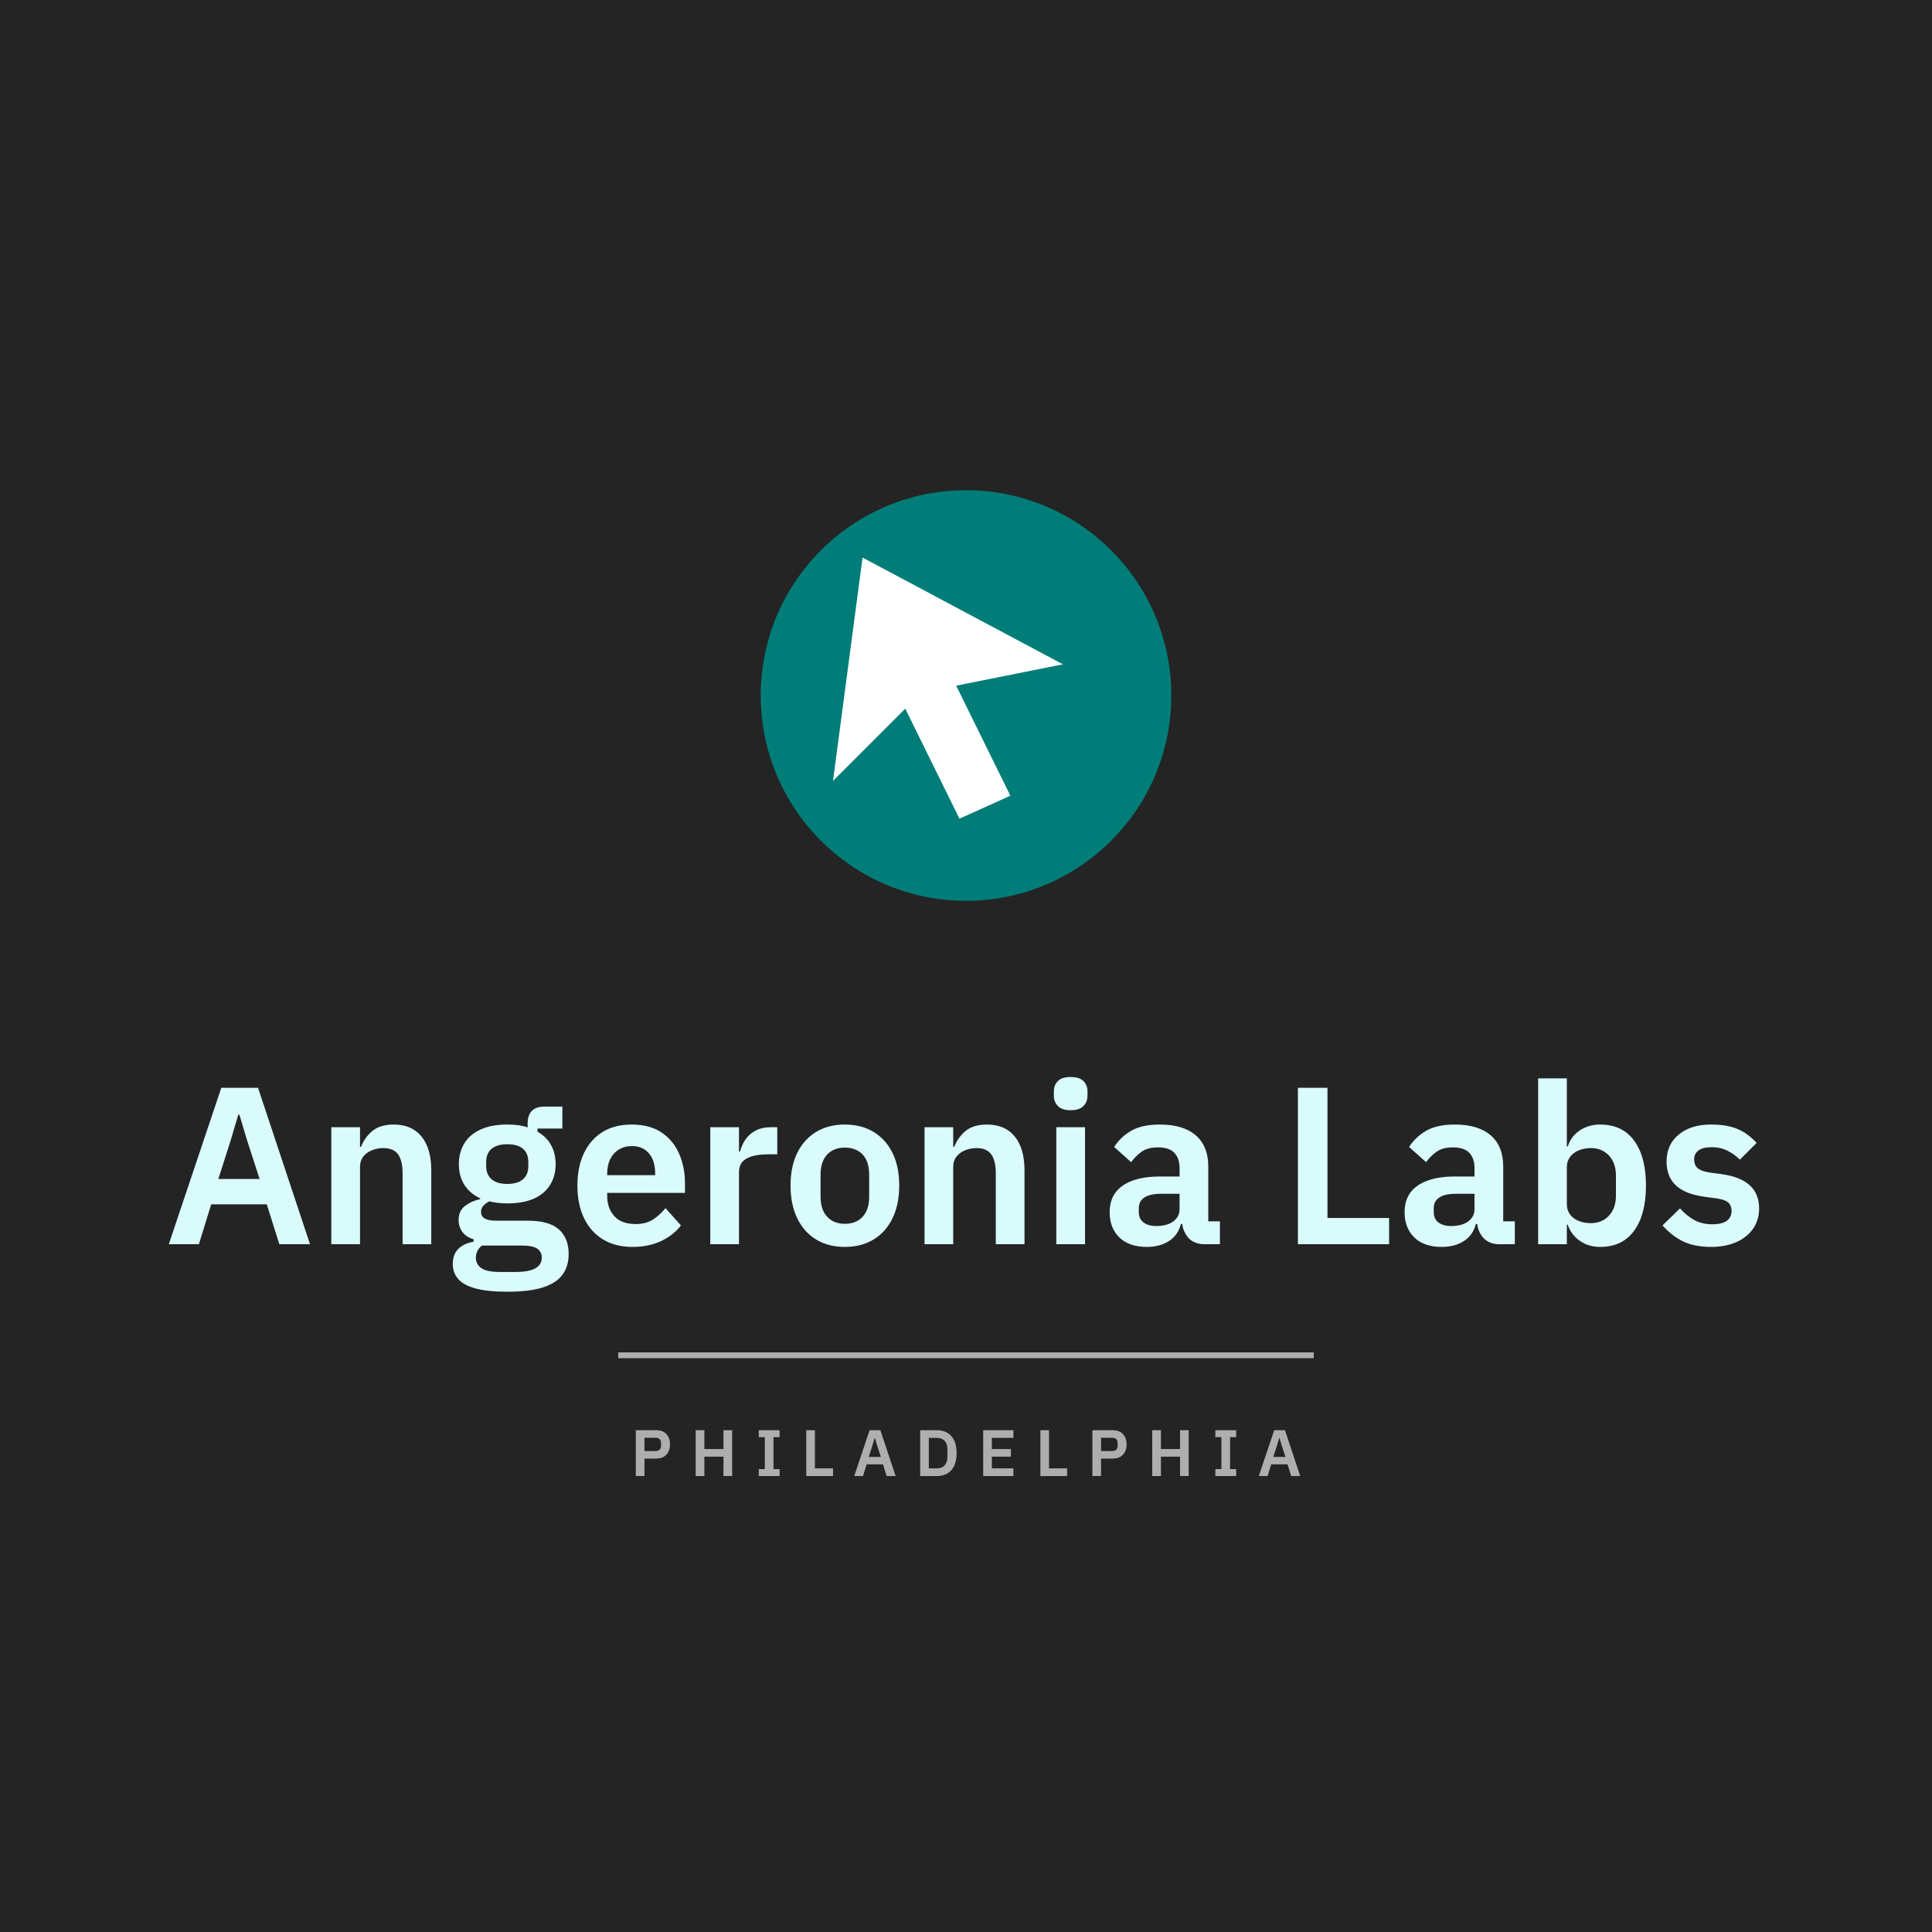
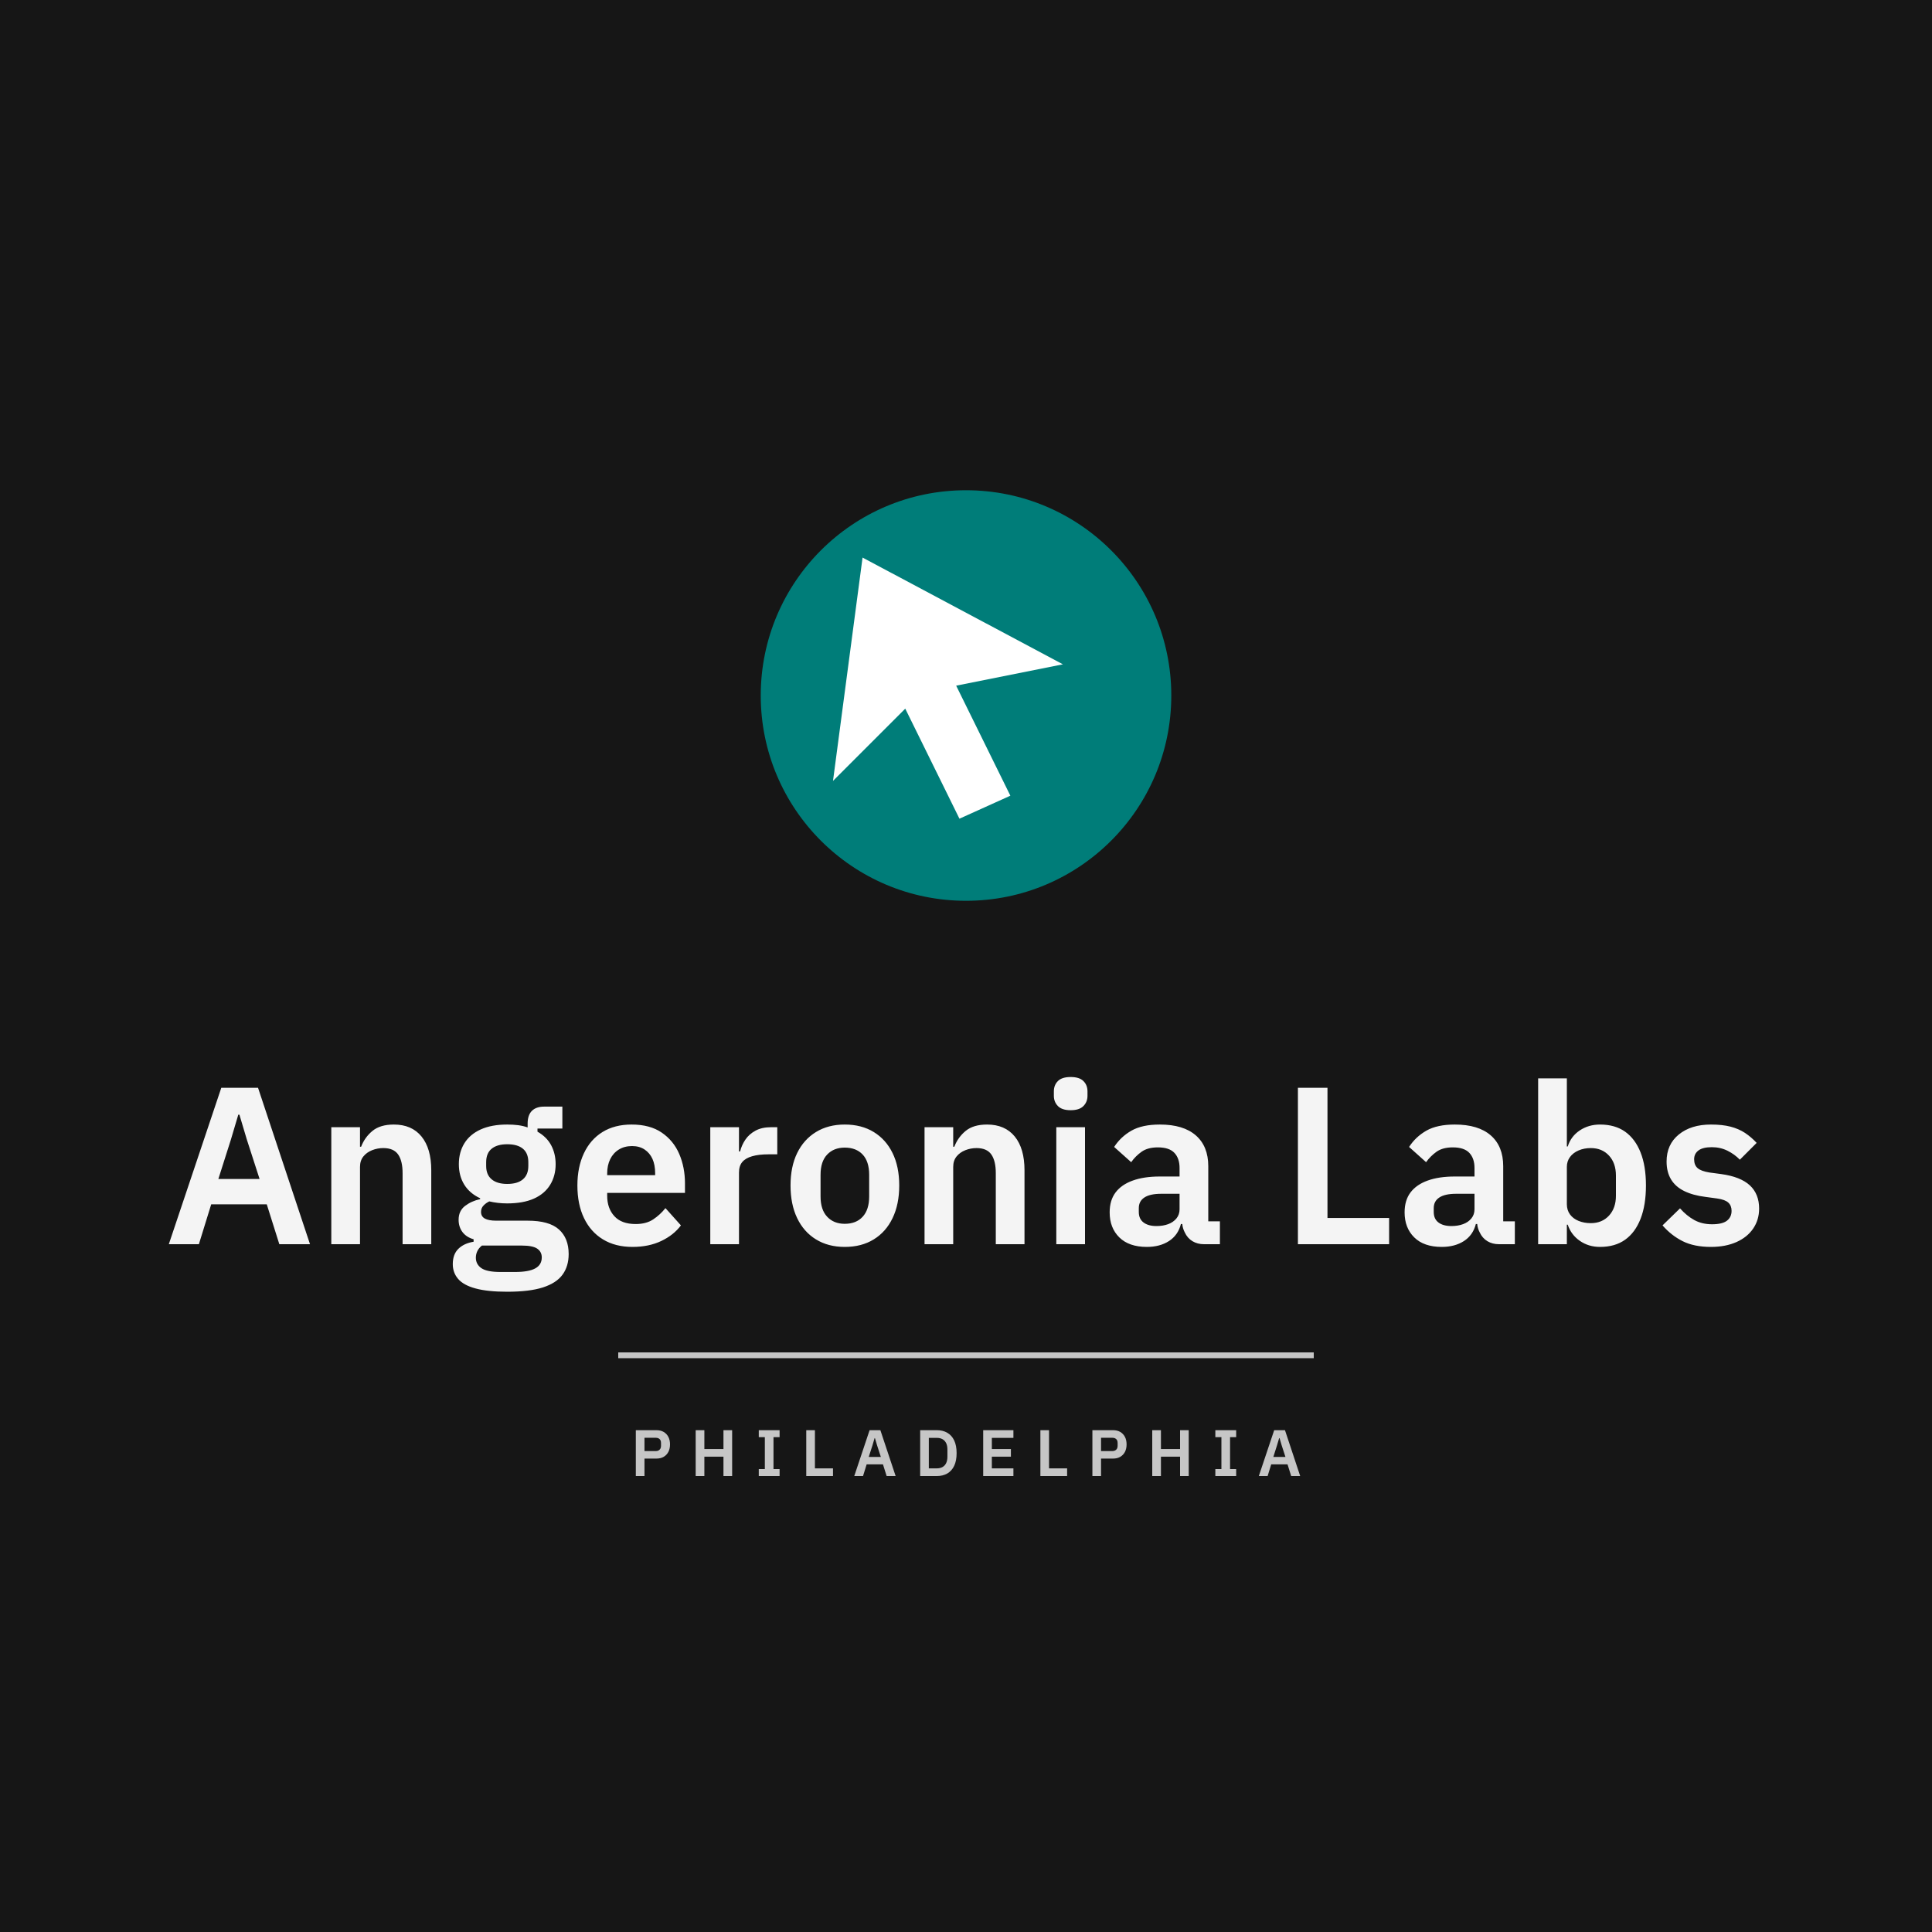
<svg xmlns="http://www.w3.org/2000/svg" width="500" height="500" viewBox="0 0 500 500">
-   <rect width="500" height="500" fill="#242424" />
+   <rect width="500" height="500" fill="#161616" />
  <g transform="translate(175.63 112.00) scale(4.25)">
    <circle cx="17.5" cy="16" r="12.5" fill="#007d79" />
-     <path d="M11.2 7.6 L23.4 14.1 L16.9 15.4 L20.2 22.1 L17.1 23.5 L13.8 16.8 L9.4 21.2 Z" fill="#fff" />
+     <path d="M11.2 7.6 L23.4 14.1 L16.9 15.4 L20.2 22.1 L17.1 23.5 L13.8 16.8 L9.4 21.2 Z" fill="#ffffff" />
  </g>
-   <path d="M66.78 281.52L80.23 322L72.29 322L69.04 311.68L54.66 311.68L51.47 322L43.69 322L57.27 281.52L66.78 281.52M56.51 305.12L67.18 305.12L63.88 294.91L61.96 288.48L61.67 288.48L59.76 294.91L56.51 305.12M93.17 301.99L93.17 322L85.74 322L85.74 291.72L93.17 291.72L93.17 296.77L93.46 296.77Q94.39 294.33 96.39 292.68Q98.39 291.03 101.93 291.03Q106.57 291.03 109.09 294.13Q111.61 297.23 111.61 302.86L111.61 322L104.19 322L104.19 303.61Q104.19 300.42 103.03 298.77Q101.87 297.12 99.20 297.12Q97.69 297.12 96.30 297.67Q94.91 298.22 94.04 299.29Q93.17 300.37 93.17 301.99M147.17 324.55Q147.17 327.68 145.60 329.86Q144.03 332.03 140.55 333.17Q137.07 334.30 131.27 334.30Q126.17 334.30 123.07 333.45Q119.96 332.61 118.57 330.99Q117.18 329.37 117.18 327.16Q117.18 324.61 118.63 323.19Q120.08 321.77 122.57 321.36L122.57 320.72Q120.72 320.20 119.70 318.87Q118.69 317.53 118.69 315.68Q118.69 313.36 120.37 312.08Q122.05 310.81 124.26 310.34L124.26 310.11Q121.53 308.83 120.14 306.57Q118.75 304.31 118.75 301.29Q118.75 298.22 120.17 295.90Q121.59 293.58 124.40 292.30Q127.21 291.03 131.27 291.03Q132.78 291.03 134.12 291.20Q135.45 291.38 136.55 291.78L136.55 290.80Q136.55 288.59 137.65 287.49Q138.76 286.39 140.84 286.39L145.54 286.39L145.54 292.07L139.10 292.07L139.10 292.88Q141.48 294.22 142.64 296.39Q143.80 298.57 143.80 301.29Q143.80 304.31 142.38 306.63Q140.96 308.95 138.18 310.20Q135.39 311.44 131.27 311.44Q130 311.44 128.81 311.30Q127.62 311.15 126.63 310.92Q125.76 311.33 125.13 312Q124.49 312.66 124.49 313.65Q124.49 314.81 125.47 315.36Q126.46 315.91 128.43 315.91L136.55 315.91Q142.12 315.91 144.64 318.17Q147.17 320.43 147.17 324.55M140.21 325.42Q140.21 323.97 139.05 323.16Q137.89 322.35 135.04 322.35L124.72 322.35Q123.91 322.99 123.53 323.80Q123.15 324.61 123.15 325.48Q123.15 327.22 124.60 328.21Q126.05 329.19 129.53 329.19L133.25 329.19Q136.84 329.19 138.52 328.26Q140.21 327.34 140.21 325.42M131.27 306.40Q133.94 306.40 135.33 305.21Q136.73 304.02 136.73 301.76L136.73 300.77Q136.73 298.45 135.33 297.29Q133.94 296.13 131.27 296.13Q128.66 296.13 127.24 297.29Q125.82 298.45 125.82 300.77L125.82 301.76Q125.82 304.02 127.24 305.21Q128.66 306.40 131.27 306.40M163.70 322.70Q159.23 322.70 156.04 320.75Q152.85 318.81 151.14 315.24Q149.43 311.68 149.43 306.80Q149.43 302.05 151.11 298.48Q152.79 294.91 155.92 292.97Q159.06 291.03 163.46 291.03Q168.22 291.03 171.26 293.12Q174.31 295.20 175.79 298.65Q177.27 302.11 177.27 306.28L177.27 308.72L157.14 308.72L157.14 309.47Q157.14 312.72 159 314.75Q160.85 316.78 164.51 316.78Q167.23 316.78 169.03 315.59Q170.83 314.40 172.22 312.66L176.22 317.13Q174.37 319.62 171.15 321.16Q167.93 322.70 163.70 322.70M163.58 296.60Q161.61 296.60 160.16 297.50Q158.71 298.39 157.92 299.99Q157.14 301.58 157.14 303.67L157.14 304.14L169.55 304.14L169.55 303.61Q169.55 301.47 168.86 299.93Q168.16 298.39 166.83 297.50Q165.49 296.60 163.58 296.60M191.25 303.44L191.25 322L183.82 322L183.82 291.72L191.25 291.72L191.25 297.99L191.54 297.99Q191.94 296.36 192.90 294.94Q193.86 293.52 195.51 292.62Q197.16 291.72 199.54 291.72L201.16 291.72L201.16 298.74L198.84 298.74Q196.35 298.74 194.64 299.24Q192.93 299.73 192.09 300.74Q191.25 301.76 191.25 303.44M218.62 322.70Q214.33 322.70 211.17 320.75Q208.01 318.81 206.30 315.24Q204.59 311.68 204.59 306.80Q204.59 301.93 206.30 298.42Q208.01 294.91 211.17 292.97Q214.33 291.03 218.62 291.03Q222.97 291.03 226.13 292.97Q229.29 294.91 231 298.42Q232.72 301.93 232.72 306.80Q232.72 311.68 231 315.24Q229.29 318.81 226.13 320.75Q222.97 322.70 218.62 322.70M218.62 316.72Q221.58 316.72 223.26 314.89Q224.94 313.07 224.94 309.65L224.94 304.02Q224.94 300.60 223.26 298.80Q221.58 297 218.62 297Q215.78 297 214.07 298.80Q212.36 300.60 212.36 304.02L212.36 309.65Q212.36 313.07 214.07 314.89Q215.78 316.72 218.62 316.72M246.69 301.99L246.69 322L239.27 322L239.27 291.72L246.69 291.72L246.69 296.77L246.98 296.77Q247.91 294.33 249.91 292.68Q251.91 291.03 255.45 291.03Q260.09 291.03 262.62 294.13Q265.14 297.23 265.14 302.86L265.14 322L257.71 322L257.71 303.61Q257.71 300.42 256.55 298.77Q255.39 297.12 252.73 297.12Q251.22 297.12 249.83 297.67Q248.43 298.22 247.56 299.29Q246.69 300.37 246.69 301.99M277.09 287.32Q274.82 287.32 273.78 286.24Q272.74 285.17 272.74 283.60L272.74 282.44Q272.74 280.82 273.78 279.78Q274.82 278.73 277.09 278.73Q279.35 278.73 280.39 279.78Q281.44 280.82 281.44 282.44L281.44 283.60Q281.44 285.17 280.39 286.24Q279.35 287.32 277.09 287.32M280.80 322L273.37 322L273.37 291.72L280.80 291.72L280.80 322M315.71 316.08L315.71 322L311.60 322Q309.91 322 308.61 321.22Q307.30 320.43 306.61 318.93Q306.09 317.94 305.97 316.78L305.62 316.78Q304.87 319.68 302.52 321.19Q300.17 322.70 296.81 322.70Q292.17 322.70 289.67 320.23Q287.18 317.77 287.18 313.76Q287.18 310.63 288.71 308.60Q290.25 306.57 293.15 305.53Q296.05 304.48 300.11 304.48L305.27 304.48L305.27 302.28Q305.27 299.79 303.94 298.37Q302.61 296.94 299.65 296.94Q297.04 296.94 295.44 298.07Q293.85 299.21 292.75 300.77L288.34 296.83Q290.02 294.22 292.80 292.62Q295.59 291.03 300.17 291.03Q306.26 291.03 309.48 293.84Q312.70 296.65 312.70 301.82L312.70 316.08L315.71 316.08M305.27 312.95L305.27 308.95L300.52 308.95Q297.62 308.95 296.17 309.91Q294.72 310.86 294.72 312.66L294.72 313.65Q294.72 315.45 295.94 316.37Q297.15 317.30 299.30 317.30Q300.98 317.30 302.32 316.81Q303.65 316.32 304.46 315.33Q305.27 314.34 305.27 312.95M359.50 315.21L359.50 322L335.90 322L335.90 281.52L343.55 281.52L343.55 315.21L359.50 315.21M392.04 316.08L392.04 322L387.92 322Q386.24 322 384.94 321.22Q383.63 320.43 382.94 318.93Q382.41 317.94 382.30 316.78L381.95 316.78Q381.20 319.68 378.85 321.19Q376.50 322.70 373.13 322.70Q368.49 322.70 366 320.23Q363.51 317.77 363.51 313.76Q363.51 310.63 365.04 308.60Q366.58 306.57 369.48 305.53Q372.38 304.48 376.44 304.48L381.60 304.48L381.60 302.28Q381.60 299.79 380.27 298.37Q378.93 296.94 375.98 296.94Q373.37 296.94 371.77 298.07Q370.18 299.21 369.07 300.77L364.67 296.83Q366.35 294.22 369.13 292.62Q371.92 291.03 376.50 291.03Q382.59 291.03 385.81 293.84Q389.03 296.65 389.03 301.82L389.03 316.08L392.04 316.08M381.60 312.95L381.60 308.95L376.85 308.95Q373.95 308.95 372.50 309.91Q371.05 310.86 371.05 312.66L371.05 313.65Q371.05 315.45 372.26 316.37Q373.48 317.30 375.63 317.30Q377.31 317.30 378.64 316.81Q379.98 316.32 380.79 315.33Q381.60 314.34 381.60 312.95M405.50 322L398.07 322L398.07 279.08L405.50 279.08L405.50 296.71L405.73 296.71Q406.54 294.10 408.83 292.56Q411.12 291.03 414.08 291.03Q417.97 291.03 420.58 292.88Q423.19 294.74 424.58 298.25Q425.97 301.76 425.97 306.80Q425.97 311.85 424.58 315.42Q423.19 318.98 420.58 320.84Q417.97 322.70 414.08 322.70Q411.12 322.70 408.86 321.13Q406.60 319.56 405.73 316.95L405.50 316.95L405.50 322M411.70 316.55Q414.60 316.55 416.40 314.61Q418.20 312.66 418.20 309.47L418.20 304.25Q418.20 301 416.40 299.06Q414.60 297.12 411.70 297.12Q409.96 297.12 408.54 297.73Q407.12 298.34 406.31 299.44Q405.50 300.54 405.50 301.99L405.50 311.62Q405.50 313.18 406.31 314.29Q407.12 315.39 408.54 315.97Q409.96 316.55 411.70 316.55M442.79 322.70Q438.44 322.70 435.48 321.22Q432.53 319.74 430.26 317.13L434.79 312.72Q436.47 314.63 438.47 315.74Q440.47 316.84 443.08 316.84Q445.75 316.84 446.94 315.91Q448.13 314.98 448.13 313.36Q448.13 312.02 447.29 311.24Q446.45 310.46 444.42 310.17L441.40 309.76Q438.15 309.36 435.89 308.25Q433.63 307.15 432.47 305.24Q431.31 303.32 431.31 300.60Q431.31 296.19 434.47 293.61Q437.63 291.03 442.79 291.03Q445.75 291.03 447.87 291.58Q449.98 292.13 451.61 293.20Q453.23 294.28 454.62 295.78L450.27 300.13Q448.94 298.74 447.08 297.81Q445.23 296.89 443.02 296.89Q440.70 296.89 439.57 297.73Q438.44 298.57 438.44 300.02Q438.44 301.53 439.34 302.31Q440.24 303.09 442.39 303.44L445.46 303.85Q450.45 304.54 452.86 306.77Q455.26 309.01 455.26 312.78Q455.26 315.68 453.73 317.94Q452.19 320.20 449.38 321.45Q446.56 322.70 442.79 322.70" fill="#d9fbfb" />
-   <rect x="160.00" y="350" width="180" height="1.5" fill="#aeaeae" />
-   <path d="M166.79 377.48L166.79 382L164.55 382L164.55 370.13L169.88 370.13Q170.99 370.13 171.77 370.59Q172.55 371.05 172.98 371.88Q173.40 372.70 173.40 373.81Q173.40 374.91 172.98 375.74Q172.55 376.56 171.77 377.02Q170.99 377.48 169.88 377.48L166.79 377.48M169.68 372.09L166.79 372.09L166.79 375.54L169.68 375.54Q170.12 375.54 170.43 375.38Q170.73 375.22 170.90 374.92Q171.07 374.62 171.07 374.20L171.07 373.42Q171.07 372.97 170.90 372.68Q170.73 372.39 170.43 372.24Q170.12 372.09 169.68 372.09 M189.48 382L187.23 382L187.23 376.99L182.29 376.99L182.29 382L180.04 382L180.04 370.13L182.29 370.13L182.29 375.01L187.23 375.01L187.23 370.13L189.48 370.13 M201.76 380.20L201.76 382L196.37 382L196.37 380.20L197.94 380.20L197.94 371.94L196.37 371.94L196.37 370.13L201.76 370.13L201.76 371.94L200.18 371.94L200.18 380.20 M215.58 380.01L215.58 382L208.66 382L208.66 370.13L210.90 370.13L210.90 380.01 M227.84 370.13L231.79 382L229.46 382L228.51 378.97L224.29 378.97L223.35 382L221.08 382L225.05 370.13L227.84 370.13M224.83 377.05L227.96 377.05L226.99 374.06L226.43 372.17L226.35 372.17L225.79 374.06 M242.46 382L238.14 382L238.14 370.13L242.46 370.13Q244 370.13 245.16 370.80Q246.31 371.46 246.94 372.78Q247.57 374.10 247.57 376.07Q247.57 378.04 246.94 379.36Q246.31 380.67 245.16 381.34Q244 382 242.46 382M240.38 372.12L240.38 380.01L242.46 380.01Q243.29 380.01 243.90 379.68Q244.51 379.35 244.85 378.68Q245.19 378 245.19 377L245.19 375.13Q245.19 374.11 244.85 373.45Q244.51 372.79 243.90 372.45Q243.29 372.12 242.46 372.12 M262.27 380.01L262.27 382L254.45 382L254.45 370.13L262.27 370.13L262.27 372.12L256.69 372.12L256.69 375.01L261.62 375.01L261.62 376.99L256.69 376.99L256.69 380.01 M276.17 380.01L276.17 382L269.25 382L269.25 370.13L271.49 370.13L271.49 380.01 M284.95 377.48L284.95 382L282.71 382L282.71 370.13L288.05 370.13Q289.15 370.13 289.93 370.59Q290.71 371.05 291.14 371.88Q291.56 372.70 291.56 373.81Q291.56 374.91 291.14 375.74Q290.71 376.56 289.93 377.02Q289.15 377.48 288.05 377.48L284.95 377.48M287.84 372.09L284.95 372.09L284.95 375.54L287.84 375.54Q288.28 375.54 288.59 375.38Q288.90 375.22 289.07 374.92Q289.24 374.62 289.24 374.20L289.24 373.42Q289.24 372.97 289.07 372.68Q288.90 372.39 288.59 372.24Q288.28 372.09 287.84 372.09 M307.64 382L305.40 382L305.40 376.99L300.45 376.99L300.45 382L298.20 382L298.20 370.13L300.45 370.13L300.45 375.01L305.40 375.01L305.40 370.13L307.64 370.13 M319.92 380.20L319.92 382L314.53 382L314.53 380.20L316.10 380.20L316.10 371.94L314.53 371.94L314.53 370.13L319.92 370.13L319.92 371.94L318.34 371.94L318.34 380.20 M332.55 370.13L336.49 382L334.16 382L333.21 378.97L328.99 378.97L328.06 382L325.78 382L329.76 370.13L332.55 370.13M329.54 377.05L332.67 377.05L331.70 374.06L331.14 372.17L331.05 372.17L330.49 374.06" fill="#aeaeae" />
+   <path d="M66.78 281.52L80.23 322L72.29 322L69.04 311.68L54.66 311.68L51.47 322L43.69 322L57.27 281.52L66.78 281.52M56.51 305.12L67.18 305.12L63.88 294.91L61.96 288.48L61.67 288.48L59.76 294.91L56.51 305.12M93.17 301.99L93.17 322L85.74 322L85.74 291.72L93.17 291.72L93.17 296.77L93.46 296.77Q94.39 294.33 96.39 292.68Q98.39 291.03 101.93 291.03Q106.57 291.03 109.09 294.13Q111.61 297.23 111.61 302.86L111.61 322L104.19 322L104.19 303.61Q104.19 300.42 103.03 298.77Q101.87 297.12 99.20 297.12Q97.69 297.12 96.30 297.67Q94.91 298.22 94.04 299.29Q93.17 300.37 93.17 301.99M147.17 324.55Q147.17 327.68 145.60 329.86Q144.03 332.03 140.55 333.17Q137.07 334.30 131.27 334.30Q126.17 334.30 123.07 333.45Q119.96 332.61 118.57 330.99Q117.18 329.37 117.18 327.16Q117.18 324.61 118.63 323.19Q120.08 321.77 122.57 321.36L122.57 320.72Q120.72 320.20 119.70 318.87Q118.69 317.53 118.69 315.68Q118.69 313.36 120.37 312.08Q122.05 310.81 124.26 310.34L124.26 310.11Q121.53 308.83 120.14 306.57Q118.75 304.31 118.75 301.29Q118.75 298.22 120.17 295.90Q121.59 293.58 124.40 292.30Q127.21 291.03 131.27 291.03Q132.78 291.03 134.12 291.20Q135.45 291.38 136.55 291.78L136.55 290.80Q136.55 288.59 137.65 287.49Q138.76 286.39 140.84 286.39L145.54 286.39L145.54 292.07L139.10 292.07L139.10 292.88Q141.48 294.22 142.64 296.39Q143.80 298.57 143.80 301.29Q143.80 304.31 142.38 306.63Q140.96 308.95 138.18 310.20Q135.39 311.44 131.27 311.44Q130 311.44 128.81 311.30Q127.62 311.15 126.63 310.92Q125.76 311.33 125.13 312Q124.49 312.66 124.49 313.65Q124.49 314.81 125.47 315.36Q126.46 315.91 128.43 315.91L136.55 315.91Q142.12 315.91 144.64 318.17Q147.17 320.43 147.17 324.55M140.21 325.42Q140.21 323.97 139.05 323.16Q137.89 322.35 135.04 322.35L124.72 322.35Q123.91 322.99 123.53 323.80Q123.15 324.61 123.15 325.48Q123.15 327.22 124.60 328.21Q126.05 329.19 129.53 329.19L133.25 329.19Q136.84 329.19 138.52 328.26Q140.21 327.34 140.21 325.42M131.27 306.40Q133.94 306.40 135.33 305.21Q136.73 304.02 136.73 301.76L136.73 300.77Q136.73 298.45 135.33 297.29Q133.94 296.13 131.27 296.13Q128.66 296.13 127.24 297.29Q125.82 298.45 125.82 300.77L125.82 301.76Q125.82 304.02 127.24 305.21Q128.66 306.40 131.27 306.40M163.70 322.70Q159.23 322.70 156.04 320.75Q152.85 318.81 151.14 315.24Q149.43 311.68 149.43 306.80Q149.43 302.05 151.11 298.48Q152.79 294.91 155.92 292.97Q159.06 291.03 163.46 291.03Q168.22 291.03 171.26 293.12Q174.31 295.20 175.79 298.65Q177.27 302.11 177.27 306.28L177.27 308.72L157.14 308.72L157.14 309.47Q157.14 312.72 159 314.75Q160.85 316.78 164.51 316.78Q167.23 316.78 169.03 315.59Q170.83 314.40 172.22 312.66L176.22 317.13Q174.37 319.62 171.15 321.16Q167.93 322.70 163.70 322.70M163.58 296.60Q161.61 296.60 160.16 297.50Q158.71 298.39 157.92 299.99Q157.14 301.58 157.14 303.67L157.14 304.14L169.55 304.14L169.55 303.61Q169.55 301.47 168.86 299.93Q168.16 298.39 166.83 297.50Q165.49 296.60 163.58 296.60M191.25 303.44L191.25 322L183.82 322L183.82 291.72L191.25 291.72L191.25 297.99L191.54 297.99Q191.94 296.36 192.90 294.94Q193.86 293.52 195.51 292.62Q197.16 291.72 199.54 291.72L201.16 291.72L201.16 298.74L198.84 298.74Q196.35 298.74 194.64 299.24Q192.93 299.73 192.09 300.74Q191.25 301.76 191.25 303.44M218.62 322.70Q214.33 322.70 211.17 320.75Q208.01 318.81 206.30 315.24Q204.59 311.68 204.59 306.80Q204.59 301.93 206.30 298.42Q208.01 294.91 211.17 292.97Q214.33 291.03 218.62 291.03Q222.97 291.03 226.13 292.97Q229.29 294.91 231 298.42Q232.72 301.93 232.72 306.80Q232.72 311.68 231 315.24Q229.29 318.81 226.13 320.75Q222.97 322.70 218.62 322.70M218.62 316.72Q221.58 316.72 223.26 314.89Q224.94 313.07 224.94 309.65L224.94 304.02Q224.94 300.60 223.26 298.80Q221.58 297 218.62 297Q215.78 297 214.07 298.80Q212.36 300.60 212.36 304.02L212.36 309.65Q212.36 313.07 214.07 314.89Q215.78 316.72 218.62 316.72M246.69 301.99L246.69 322L239.27 322L239.27 291.72L246.69 291.72L246.69 296.77L246.98 296.77Q247.91 294.33 249.91 292.68Q251.91 291.03 255.45 291.03Q260.09 291.03 262.62 294.13Q265.14 297.23 265.14 302.86L265.14 322L257.71 322L257.71 303.61Q257.71 300.42 256.55 298.77Q255.39 297.12 252.73 297.12Q251.22 297.12 249.83 297.67Q248.43 298.22 247.56 299.29Q246.69 300.37 246.69 301.99M277.09 287.32Q274.82 287.32 273.78 286.24Q272.74 285.17 272.74 283.60L272.74 282.44Q272.74 280.82 273.78 279.78Q274.82 278.73 277.09 278.73Q279.35 278.73 280.39 279.78Q281.44 280.82 281.44 282.44L281.44 283.60Q281.44 285.17 280.39 286.24Q279.35 287.32 277.09 287.32M280.80 322L273.37 322L273.37 291.72L280.80 291.72L280.80 322M315.71 316.08L315.71 322L311.60 322Q309.91 322 308.61 321.22Q307.30 320.43 306.61 318.93Q306.09 317.94 305.97 316.78L305.62 316.78Q304.87 319.68 302.52 321.19Q300.17 322.70 296.81 322.70Q292.17 322.70 289.67 320.23Q287.18 317.77 287.18 313.76Q287.18 310.63 288.71 308.60Q290.25 306.57 293.15 305.53Q296.05 304.48 300.11 304.48L305.27 304.48L305.27 302.28Q305.27 299.79 303.94 298.37Q302.61 296.94 299.65 296.94Q297.04 296.94 295.44 298.07Q293.85 299.21 292.75 300.77L288.34 296.83Q290.02 294.22 292.80 292.62Q295.59 291.03 300.17 291.03Q306.26 291.03 309.48 293.84Q312.70 296.65 312.70 301.82L312.70 316.08L315.71 316.08M305.27 312.95L305.27 308.95L300.52 308.95Q297.62 308.95 296.17 309.91Q294.72 310.86 294.72 312.66L294.72 313.65Q294.72 315.45 295.94 316.37Q297.15 317.30 299.30 317.30Q300.98 317.30 302.32 316.81Q303.65 316.32 304.46 315.33Q305.27 314.34 305.27 312.95M359.50 315.21L359.50 322L335.90 322L335.90 281.52L343.55 281.52L343.55 315.21L359.50 315.21M392.04 316.08L392.04 322L387.92 322Q386.24 322 384.94 321.22Q383.63 320.43 382.94 318.93Q382.41 317.94 382.30 316.78L381.95 316.78Q381.20 319.68 378.85 321.19Q376.50 322.70 373.13 322.70Q368.49 322.70 366 320.23Q363.51 317.77 363.51 313.76Q363.51 310.63 365.04 308.60Q366.58 306.57 369.48 305.53Q372.38 304.48 376.44 304.48L381.60 304.48L381.60 302.28Q381.60 299.79 380.27 298.37Q378.93 296.94 375.98 296.94Q373.37 296.94 371.77 298.07Q370.18 299.21 369.07 300.77L364.67 296.83Q366.35 294.22 369.13 292.62Q371.92 291.03 376.50 291.03Q382.59 291.03 385.81 293.84Q389.03 296.65 389.03 301.82L389.03 316.08L392.04 316.08M381.60 312.95L381.60 308.95L376.85 308.95Q373.95 308.95 372.50 309.91Q371.05 310.86 371.05 312.66L371.05 313.65Q371.05 315.45 372.26 316.37Q373.48 317.30 375.63 317.30Q377.31 317.30 378.64 316.81Q379.98 316.32 380.79 315.33Q381.60 314.34 381.60 312.95M405.50 322L398.07 322L398.07 279.08L405.50 279.08L405.50 296.71L405.73 296.71Q406.54 294.10 408.83 292.56Q411.12 291.03 414.08 291.03Q417.97 291.03 420.58 292.88Q423.19 294.74 424.58 298.25Q425.97 301.76 425.97 306.80Q425.97 311.85 424.58 315.42Q423.19 318.98 420.58 320.84Q417.97 322.70 414.08 322.70Q411.12 322.70 408.86 321.13Q406.60 319.56 405.73 316.95L405.50 316.95L405.50 322M411.70 316.55Q414.60 316.55 416.40 314.61Q418.20 312.66 418.20 309.47L418.20 304.25Q418.20 301 416.40 299.06Q414.60 297.12 411.70 297.12Q409.96 297.12 408.54 297.73Q407.12 298.34 406.31 299.44Q405.50 300.54 405.50 301.99L405.50 311.62Q405.50 313.18 406.31 314.29Q407.12 315.39 408.54 315.97Q409.96 316.55 411.70 316.55M442.79 322.70Q438.44 322.70 435.48 321.22Q432.53 319.74 430.26 317.13L434.79 312.72Q436.47 314.63 438.47 315.74Q440.47 316.84 443.08 316.84Q445.75 316.84 446.94 315.91Q448.13 314.98 448.13 313.36Q448.13 312.02 447.29 311.24Q446.45 310.46 444.42 310.17L441.40 309.76Q438.15 309.36 435.89 308.25Q433.63 307.15 432.47 305.24Q431.31 303.32 431.31 300.60Q431.31 296.19 434.47 293.61Q437.63 291.03 442.79 291.03Q445.75 291.03 447.87 291.58Q449.98 292.13 451.61 293.20Q453.23 294.28 454.62 295.78L450.27 300.13Q448.94 298.74 447.08 297.81Q445.23 296.89 443.02 296.89Q440.70 296.89 439.57 297.73Q438.44 298.57 438.44 300.02Q438.44 301.53 439.34 302.31Q440.24 303.09 442.39 303.44L445.46 303.85Q450.45 304.54 452.86 306.77Q455.26 309.01 455.26 312.78Q455.26 315.68 453.73 317.94Q452.19 320.20 449.38 321.45Q446.56 322.70 442.79 322.70" fill="#f4f4f4" />
+   <rect x="160.00" y="350" width="180" height="1.5" fill="#c6c6c6" />
+   <path d="M166.79 377.48L166.79 382L164.55 382L164.55 370.13L169.88 370.13Q170.99 370.13 171.77 370.59Q172.55 371.05 172.98 371.88Q173.40 372.70 173.40 373.81Q173.40 374.91 172.98 375.74Q172.55 376.56 171.77 377.02Q170.99 377.48 169.88 377.48L166.79 377.48M169.68 372.09L166.79 372.09L166.79 375.54L169.68 375.54Q170.12 375.54 170.43 375.38Q170.73 375.22 170.90 374.92Q171.07 374.62 171.07 374.20L171.07 373.42Q171.07 372.97 170.90 372.68Q170.73 372.39 170.43 372.24Q170.12 372.09 169.68 372.09 M189.48 382L187.23 382L187.23 376.99L182.29 376.99L182.29 382L180.04 382L180.04 370.13L182.29 370.13L182.29 375.01L187.23 375.01L187.23 370.13L189.48 370.13 M201.76 380.20L201.76 382L196.37 382L196.37 380.20L197.94 380.20L197.94 371.94L196.37 371.94L196.37 370.13L201.76 370.13L201.76 371.94L200.18 371.94L200.18 380.20 M215.58 380.01L215.58 382L208.66 382L208.66 370.13L210.90 370.13L210.90 380.01 M227.84 370.13L231.79 382L229.46 382L228.51 378.97L224.29 378.97L223.35 382L221.08 382L225.05 370.13L227.84 370.13M224.83 377.05L227.96 377.05L226.99 374.06L226.43 372.17L226.35 372.17L225.79 374.06 M242.46 382L238.14 382L238.14 370.13L242.46 370.13Q244 370.13 245.16 370.80Q246.31 371.46 246.94 372.78Q247.57 374.10 247.57 376.07Q247.57 378.04 246.94 379.36Q246.31 380.67 245.16 381.34Q244 382 242.46 382M240.38 372.12L240.38 380.01L242.46 380.01Q243.29 380.01 243.90 379.68Q244.51 379.35 244.85 378.68Q245.19 378 245.19 377L245.19 375.13Q245.19 374.11 244.85 373.45Q244.51 372.79 243.90 372.45Q243.29 372.12 242.46 372.12 M262.27 380.01L262.27 382L254.45 382L254.45 370.13L262.27 370.13L262.27 372.12L256.69 372.12L256.69 375.01L261.62 375.01L261.62 376.99L256.69 376.99L256.69 380.01 M276.17 380.01L276.17 382L269.25 382L269.25 370.13L271.49 370.13L271.49 380.01 M284.95 377.48L284.95 382L282.71 382L282.71 370.13L288.05 370.13Q289.15 370.13 289.93 370.59Q290.71 371.05 291.14 371.88Q291.56 372.70 291.56 373.81Q291.56 374.91 291.14 375.74Q290.71 376.56 289.93 377.02Q289.15 377.48 288.05 377.48L284.95 377.48M287.84 372.09L284.95 372.09L284.95 375.54L287.84 375.54Q288.28 375.54 288.59 375.38Q288.90 375.22 289.07 374.92Q289.24 374.62 289.24 374.20L289.24 373.42Q289.24 372.97 289.07 372.68Q288.90 372.39 288.59 372.24Q288.28 372.09 287.84 372.09 M307.64 382L305.40 382L305.40 376.99L300.45 376.99L300.45 382L298.20 382L298.20 370.13L300.45 370.13L300.45 375.01L305.40 375.01L305.40 370.13L307.64 370.13 M319.92 380.20L319.92 382L314.53 382L314.53 380.20L316.10 380.20L316.10 371.94L314.53 371.94L314.53 370.13L319.92 370.13L319.92 371.94L318.34 371.94L318.34 380.20 M332.55 370.13L336.49 382L334.16 382L333.21 378.97L328.99 378.97L328.06 382L325.78 382L329.76 370.13L332.55 370.13M329.54 377.05L332.67 377.05L331.70 374.06L331.14 372.17L331.05 372.17L330.49 374.06" fill="#c6c6c6" />
</svg>
